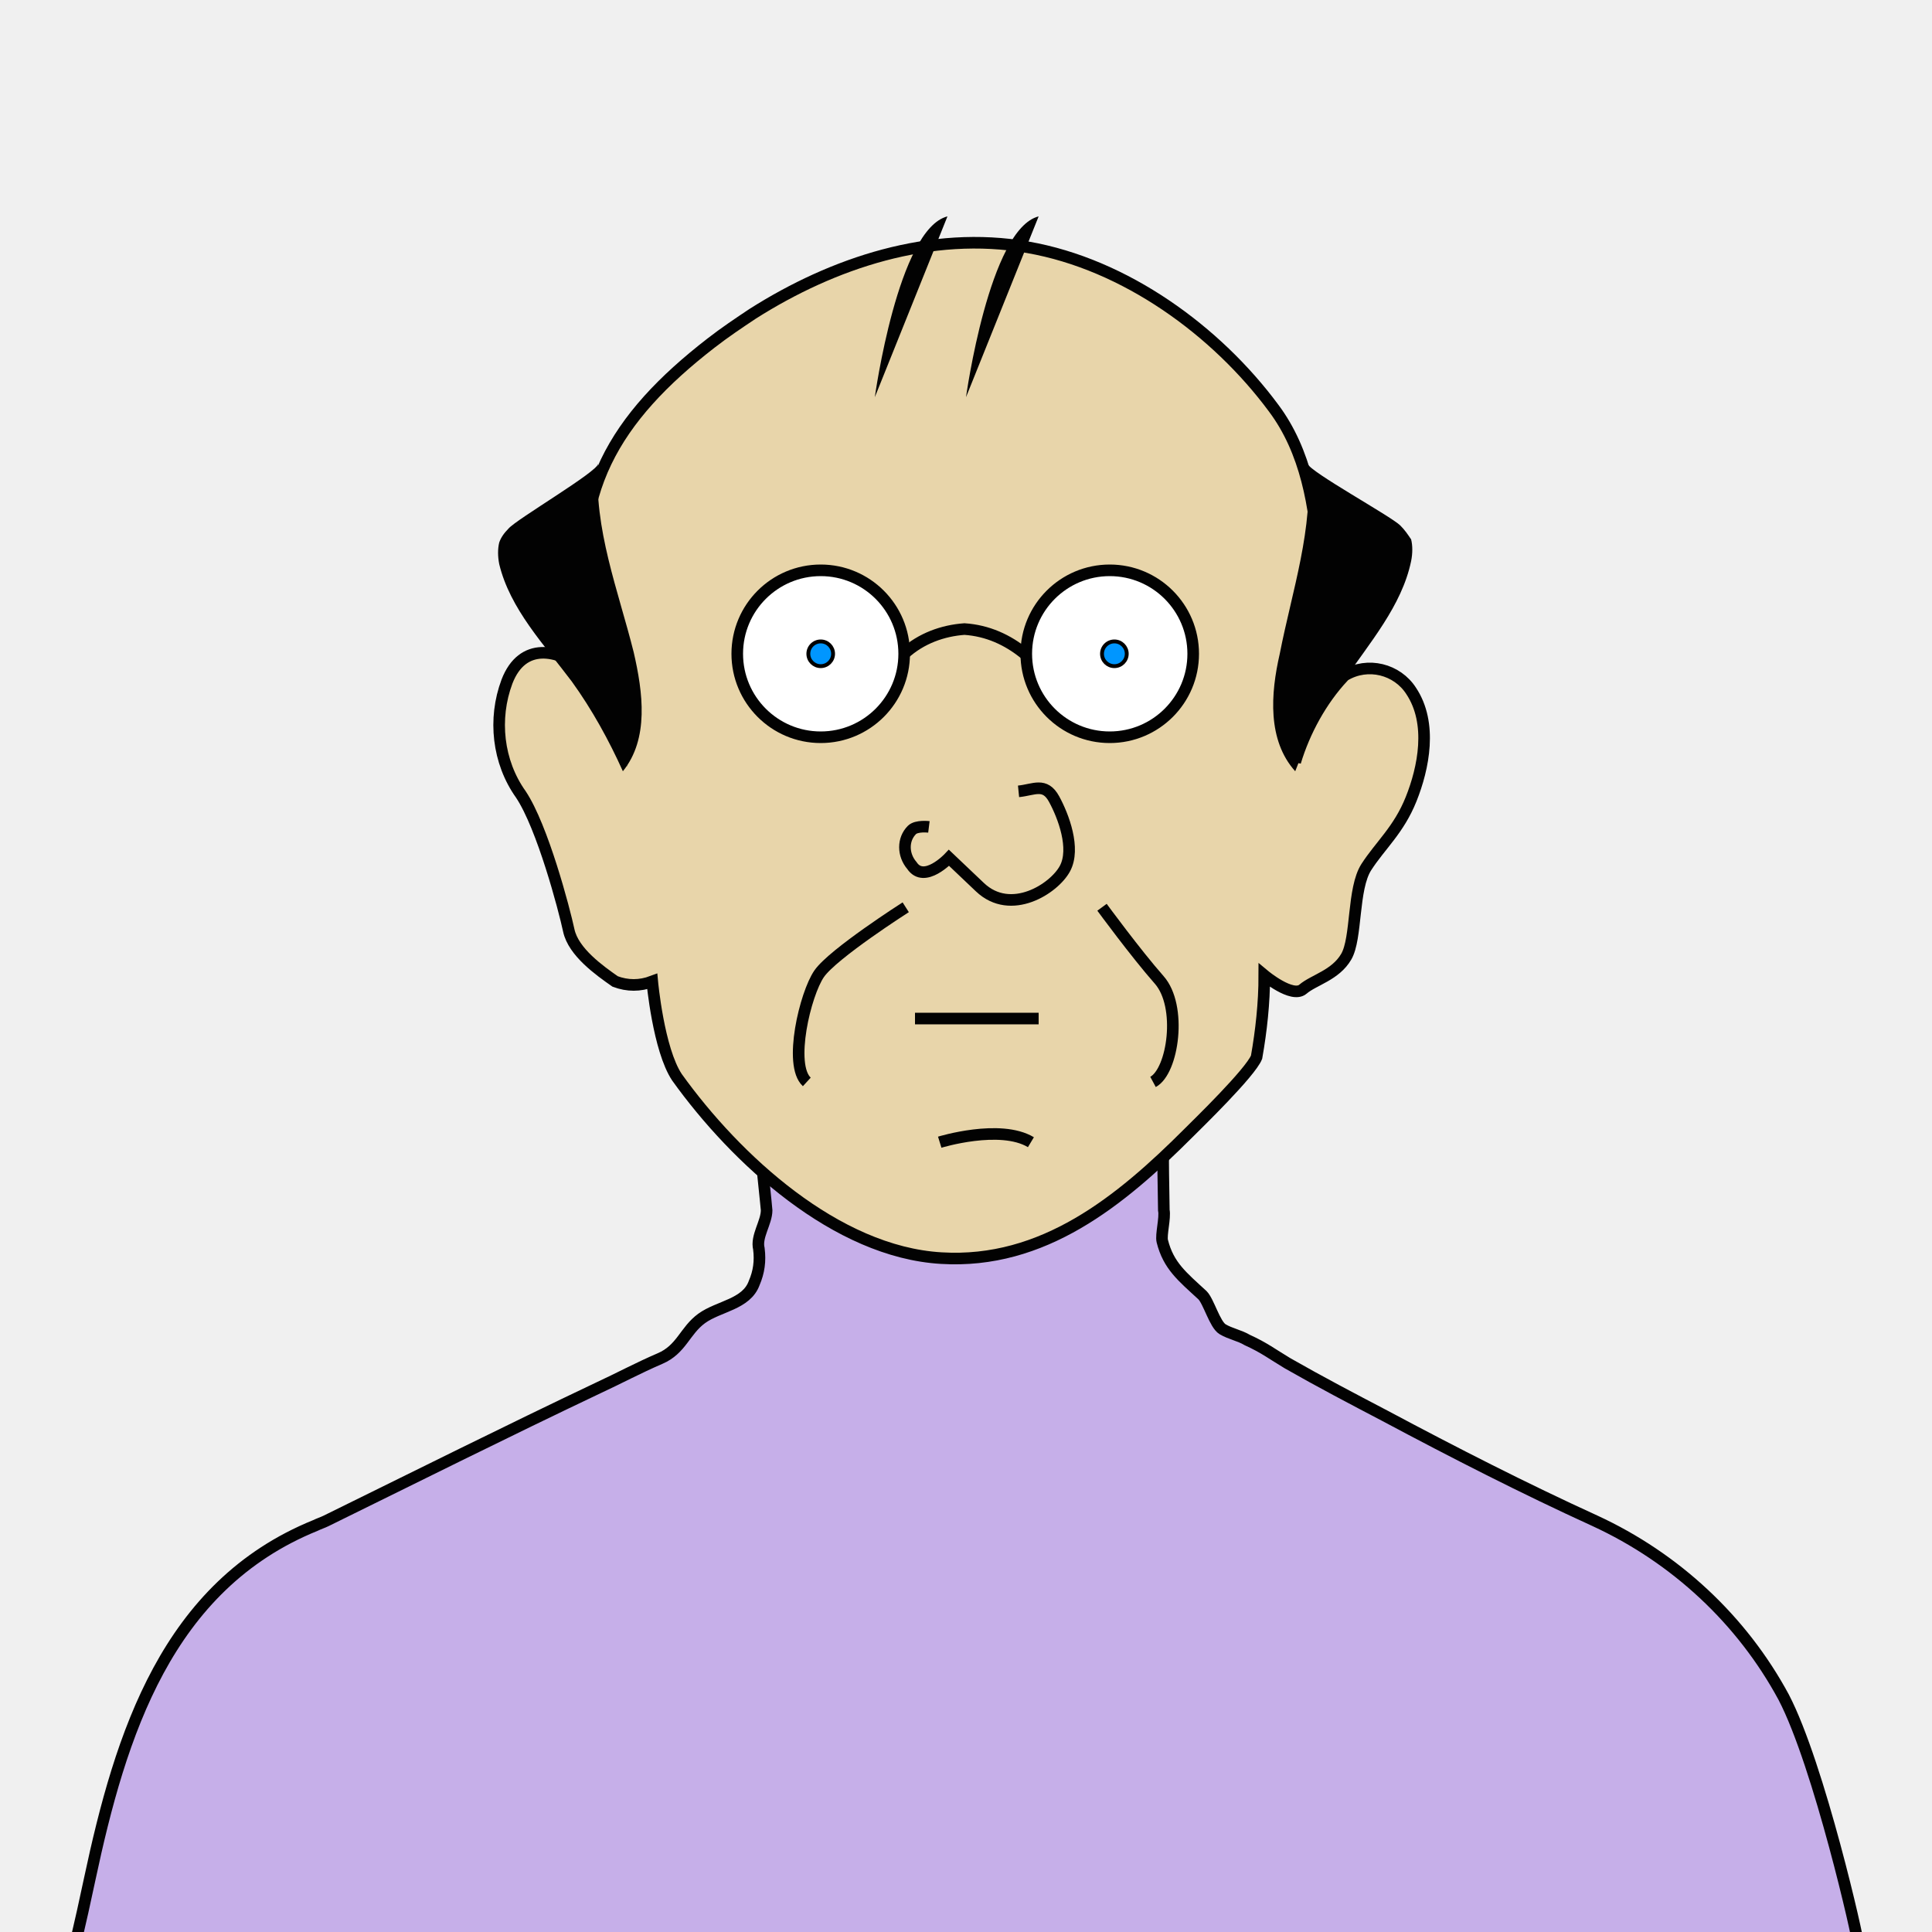
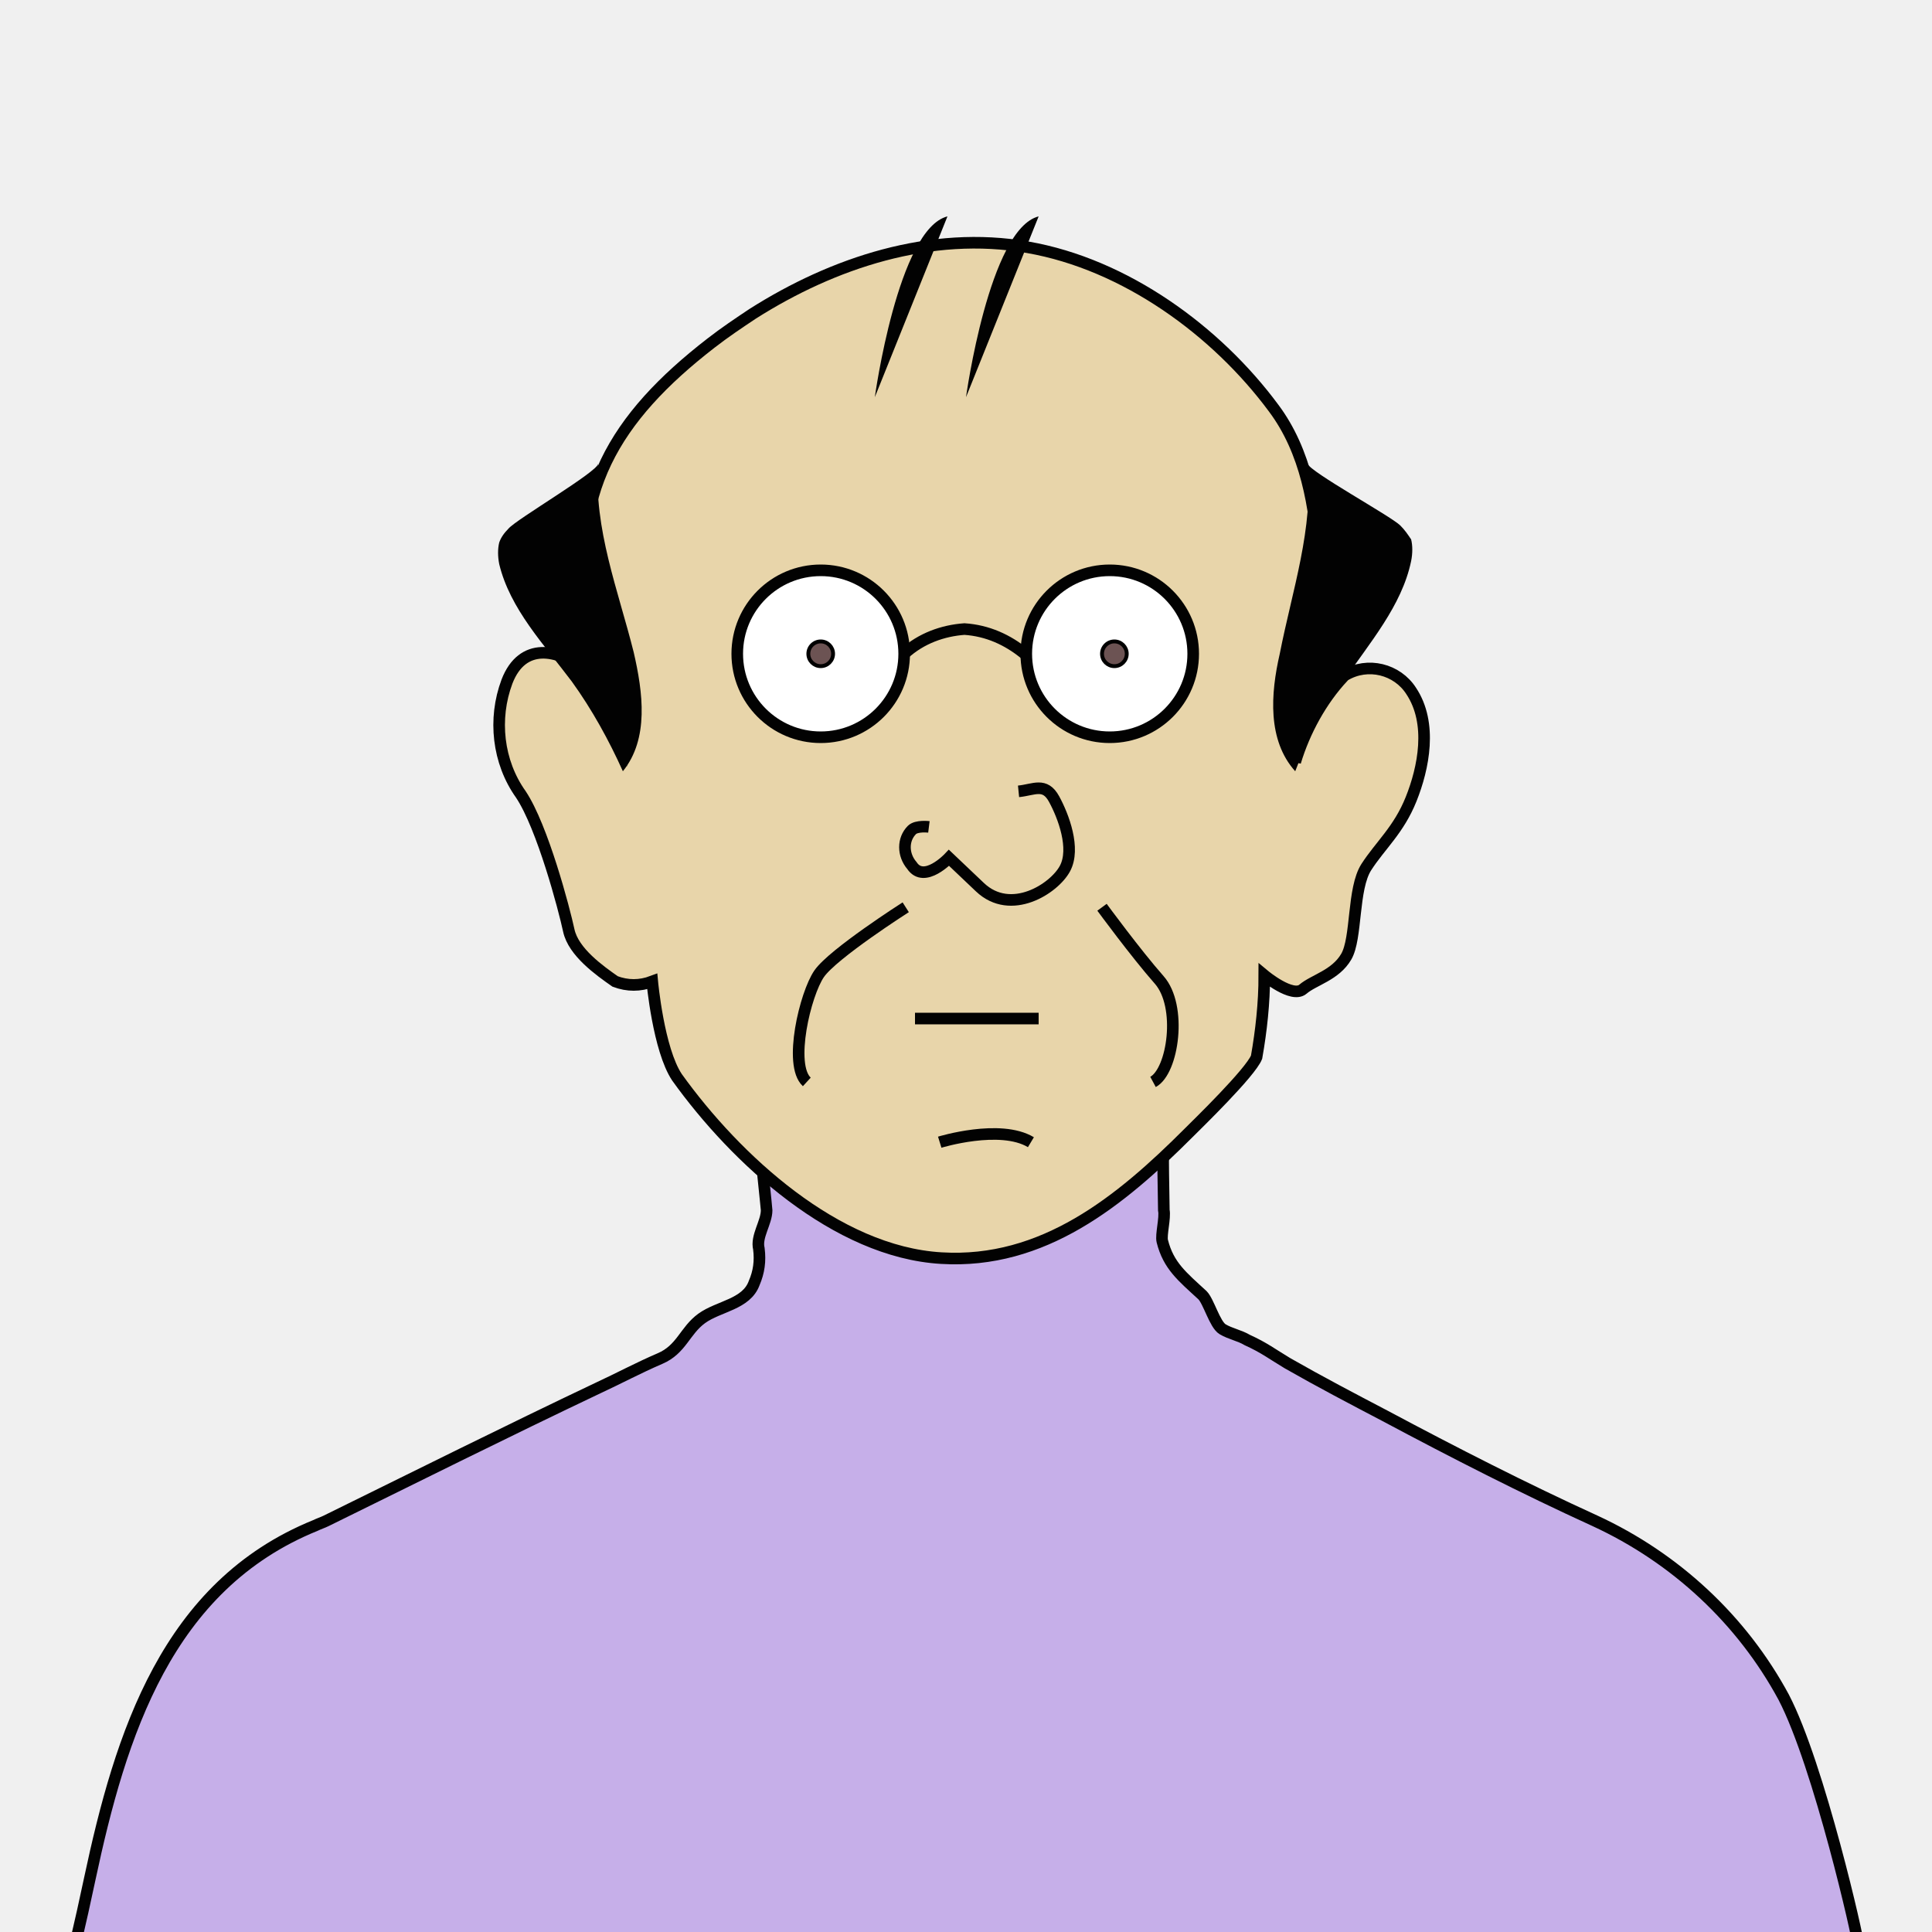
<svg xmlns="http://www.w3.org/2000/svg" version="1.1" id="Layer_1" x="0px" y="0px" viewBox="0 0 125 125" style="enable-background:new 0 0 125 125;" xml:space="preserve">
  <defs id="defs161" />
  <style type="text/css" id="style119">
	.st0{fill:#020202;stroke:#020202;stroke-width:0.75;stroke-miterlimit:10;}
	.st1{fill:#E8D5AA;stroke:#020202;stroke-width:0.75;stroke-miterlimit:10;}
	.st2{fill:#020202;}
	.st3{fill:#FFFFFF;stroke:#020202;stroke-width:0.75;stroke-miterlimit:10;}
	.st4{fill:none;stroke:#020202;stroke-width:0.75;stroke-miterlimit:10;}
	.st5{fill:#0096FF;stroke:#000000;stroke-width:0.25;stroke-miterlimit:10;}
</style>
  <g id="person_5">
    <g id="turtleneck" style="fill:#c6afe9">
      <path class="st0" d="M115.4,109.8c-2.7-5-7-9-12.2-11.4c-4.6-2.1-9.1-4.4-13.6-6.8c-2.1-1.1-4.2-2.2-6.3-3.4c-1-0.6-1.5-1-2.6-1.5    c-0.5-0.3-1.1-0.4-1.6-0.7s-0.9-1.8-1.3-2.2c-1.3-1.2-2.2-1.9-2.6-3.5c-0.1-0.4,0.2-1.5,0.1-2c0-0.2-0.1-5,0-3.7l-26.1-0.2    c0,0,0.4,3.8,0.4,3.9c0,0.8-0.7,1.7-0.5,2.5c0.1,0.8,0,1.5-0.3,2.2c-0.5,1.4-2.3,1.5-3.4,2.3s-1.3,2-2.7,2.6s-2.7,1.3-4,1.9    c-5.9,2.8-11.7,5.7-17.6,8.6c-0.2,0.1-0.5,0.2-0.7,0.3c-9.6,3.9-12.6,13.5-14.6,22.9c-0.7,3.3-1,4.4-1,4.4l115.4-0.3    C120.3,125.7,117.7,114.2,115.4,109.8z" id="path123" style="fill:#c6afe9" />
    </g>
    <path id="head-3" class="st1" d="M83.8,49.3c0,0,1.6-10.9,1.5-13.1c-0.2-3.4-0.8-7-2.9-9.8c-3.7-5-9.6-9.3-15.9-10.4   S53.9,17,48.7,20.3c-0.9,0.6-1.8,1.2-2.7,1.9c-6.2,4.8-9.3,9.8-7.8,17.7s1.8,8.3,1.8,8.3s-0.5-3.6-2.2-4.9s-4-1.8-5,0.8   c-0.9,2.4-0.6,5.2,0.9,7.3c1.4,2.1,2.8,7.4,3.1,8.8s2,2.6,3,3.3c0.8,0.3,1.6,0.3,2.4,0c0,0,0.4,4.4,1.6,6.2   c3.8,5.3,10.3,11.3,17.1,11.7c6.6,0.4,11.6-3.7,16-8.1c0.6-0.6,4-3.9,4.4-4.9c0.3-1.7,0.5-3.5,0.5-5.3c0,0,1.8,1.5,2.5,0.9   s2.1-0.9,2.8-2.1s0.4-4.4,1.3-5.8s2.1-2.4,2.9-4.4s1.4-4.9,0-7c-0.9-1.4-2.8-1.9-4.3-1c0,0-0.1,0-0.1,0.1   C85.5,45.3,84.4,47.3,83.8,49.3z" />
    <path id="nose-4" class="st1" d="M65.9,51.2c1-0.1,1.7-0.6,2.3,0.5s1.4,3.2,0.7,4.5s-3.5,3.1-5.5,1.2l-2-1.9c0,0-1.6,1.7-2.4,0.5   c-0.6-0.7-0.6-1.7,0-2.3c0.3-0.3,1.1-0.2,1.1-0.2" />
    <g id="hair-3">
      <path class="st2" d="M56.6,25.7c0,0,1.5-10.9,4.7-11.7" id="path128" />
      <path class="st2" d="M62.5,25.7c0,0,1.5-10.9,4.7-11.7" id="path130" />
      <path class="st2" d="M40.3,49.9c1.7-2.1,1.3-5.1,0.7-7.7c-1-4-2.6-8-2.3-12.2c0,0.5-5.3,3.6-5.8,4.2c-0.3,0.3-0.5,0.6-0.6,0.9    c-0.1,0.4-0.1,0.9,0,1.4c0.7,2.9,2.9,5.2,4.7,7.6C38.3,45.9,39.4,47.9,40.3,49.9z" id="path132" />
      <path class="st2" d="M83.8,49.9c-1.8-2-1.6-5-1-7.6c0.8-4.1,2.2-8.1,1.8-12.3c0.1,0.5,5.4,3.4,6,4c0.3,0.3,0.5,0.6,0.7,0.9    c0.1,0.4,0.1,0.9,0,1.4c-0.6,2.9-2.7,5.3-4.4,7.8C85.6,45.8,84.6,47.8,83.8,49.9z" id="path134" />
    </g>
    <g id="glasses">
      <circle class="st3" cx="53.1" cy="42.3" r="5.4" id="circle137" />
      <circle class="st3" cx="71.8" cy="42.3" r="5.4" id="circle139" />
      <path class="st4" d="M66.3,42.3c-1.1-0.9-2.4-1.5-3.9-1.6c-1.4,0.1-2.8,0.6-3.9,1.6" id="path141" />
    </g>
    <g id="mouth-2">
      <path class="st1" d="M58.6,58.7c0,0-4.7,3-5.6,4.3s-2,5.9-0.8,7" id="path144" />
      <path class="st1" d="M71.3,58.7c0,0,2.2,3,3.7,4.7c1.5,1.7,0.9,5.9-0.4,6.6" id="path146" />
      <line class="st4" x1="59.2" y1="65.9" x2="67.2" y2="65.9" id="line148" />
      <path class="st4" d="M60.8,73.9c0,0,3.9-1.2,5.9,0" id="path150" />
    </g>
-     <circle class="st5" cx="53.1" cy="42.3" r="0.8" id="circle153" />
-     <circle class="st5" cx="72.1" cy="42.3" r="0.8" id="circle155" />
+     <circle class="st5" cx="53.1" cy="42.3" r="0.8" id="circle153" style="fill:#6c5353" />
+     <circle class="st5" cx="72.1" cy="42.3" r="0.8" id="circle155" style="fill:#6c5353" />
  </g>
</svg>
